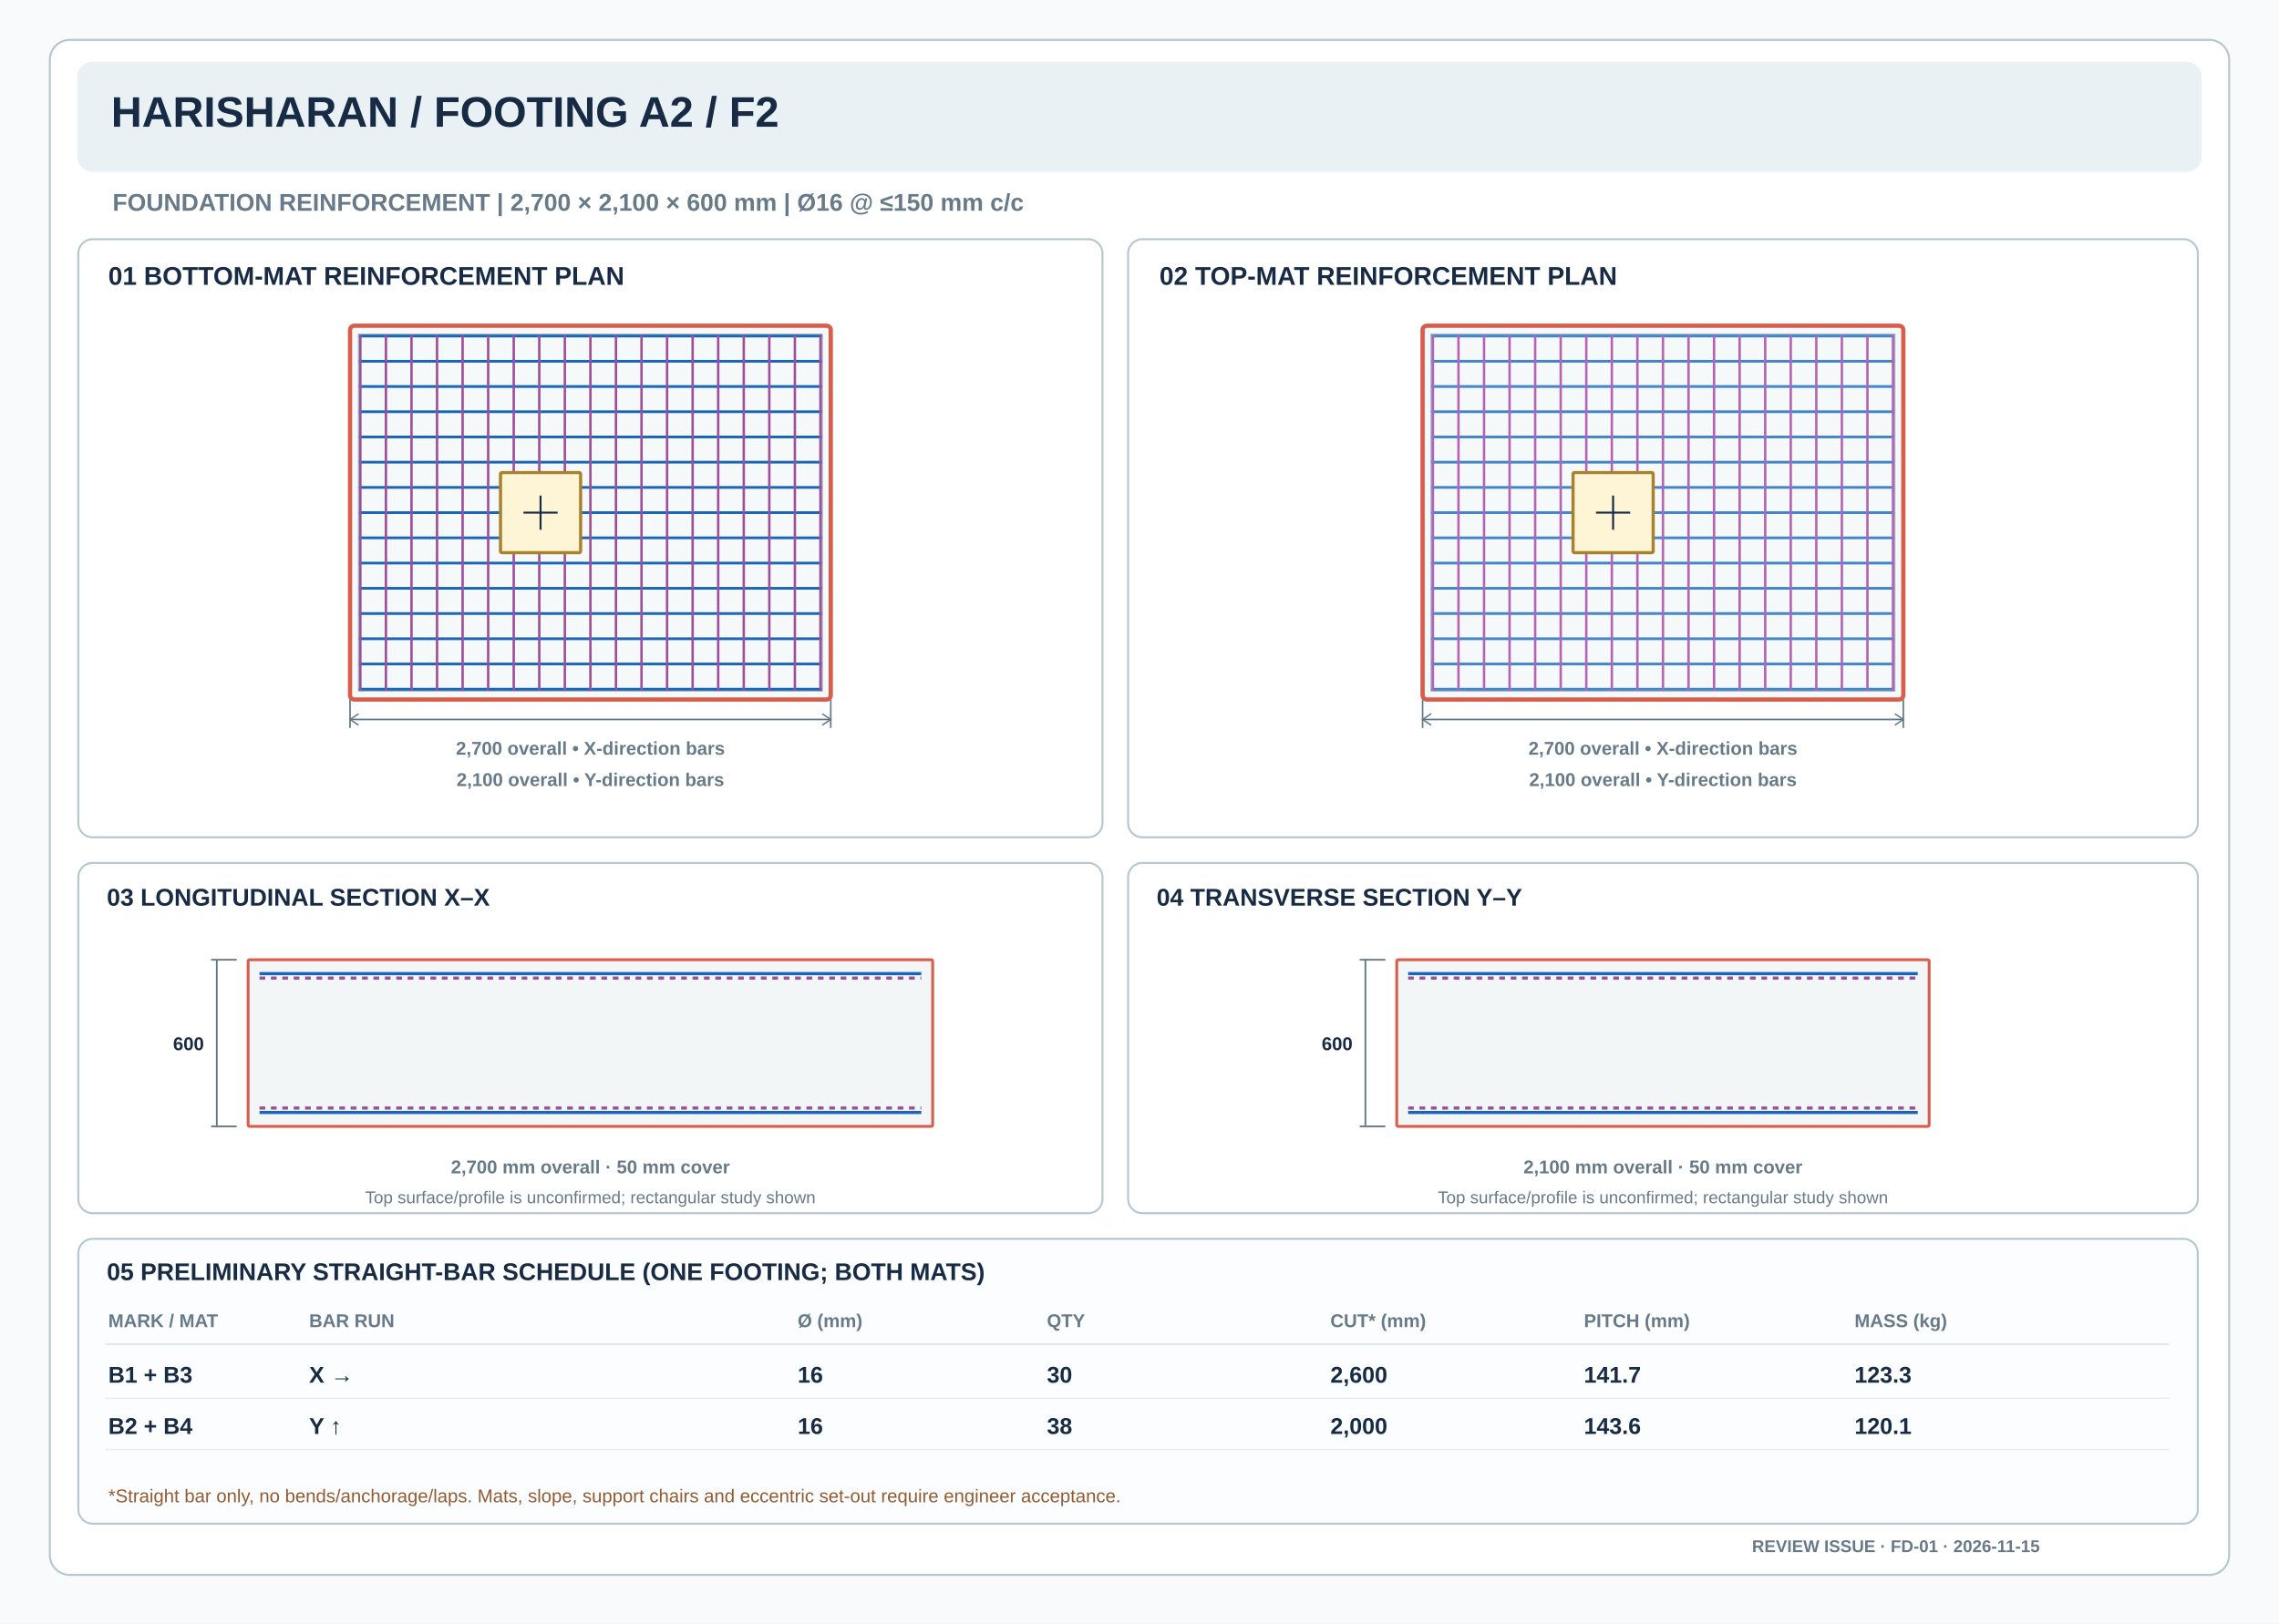
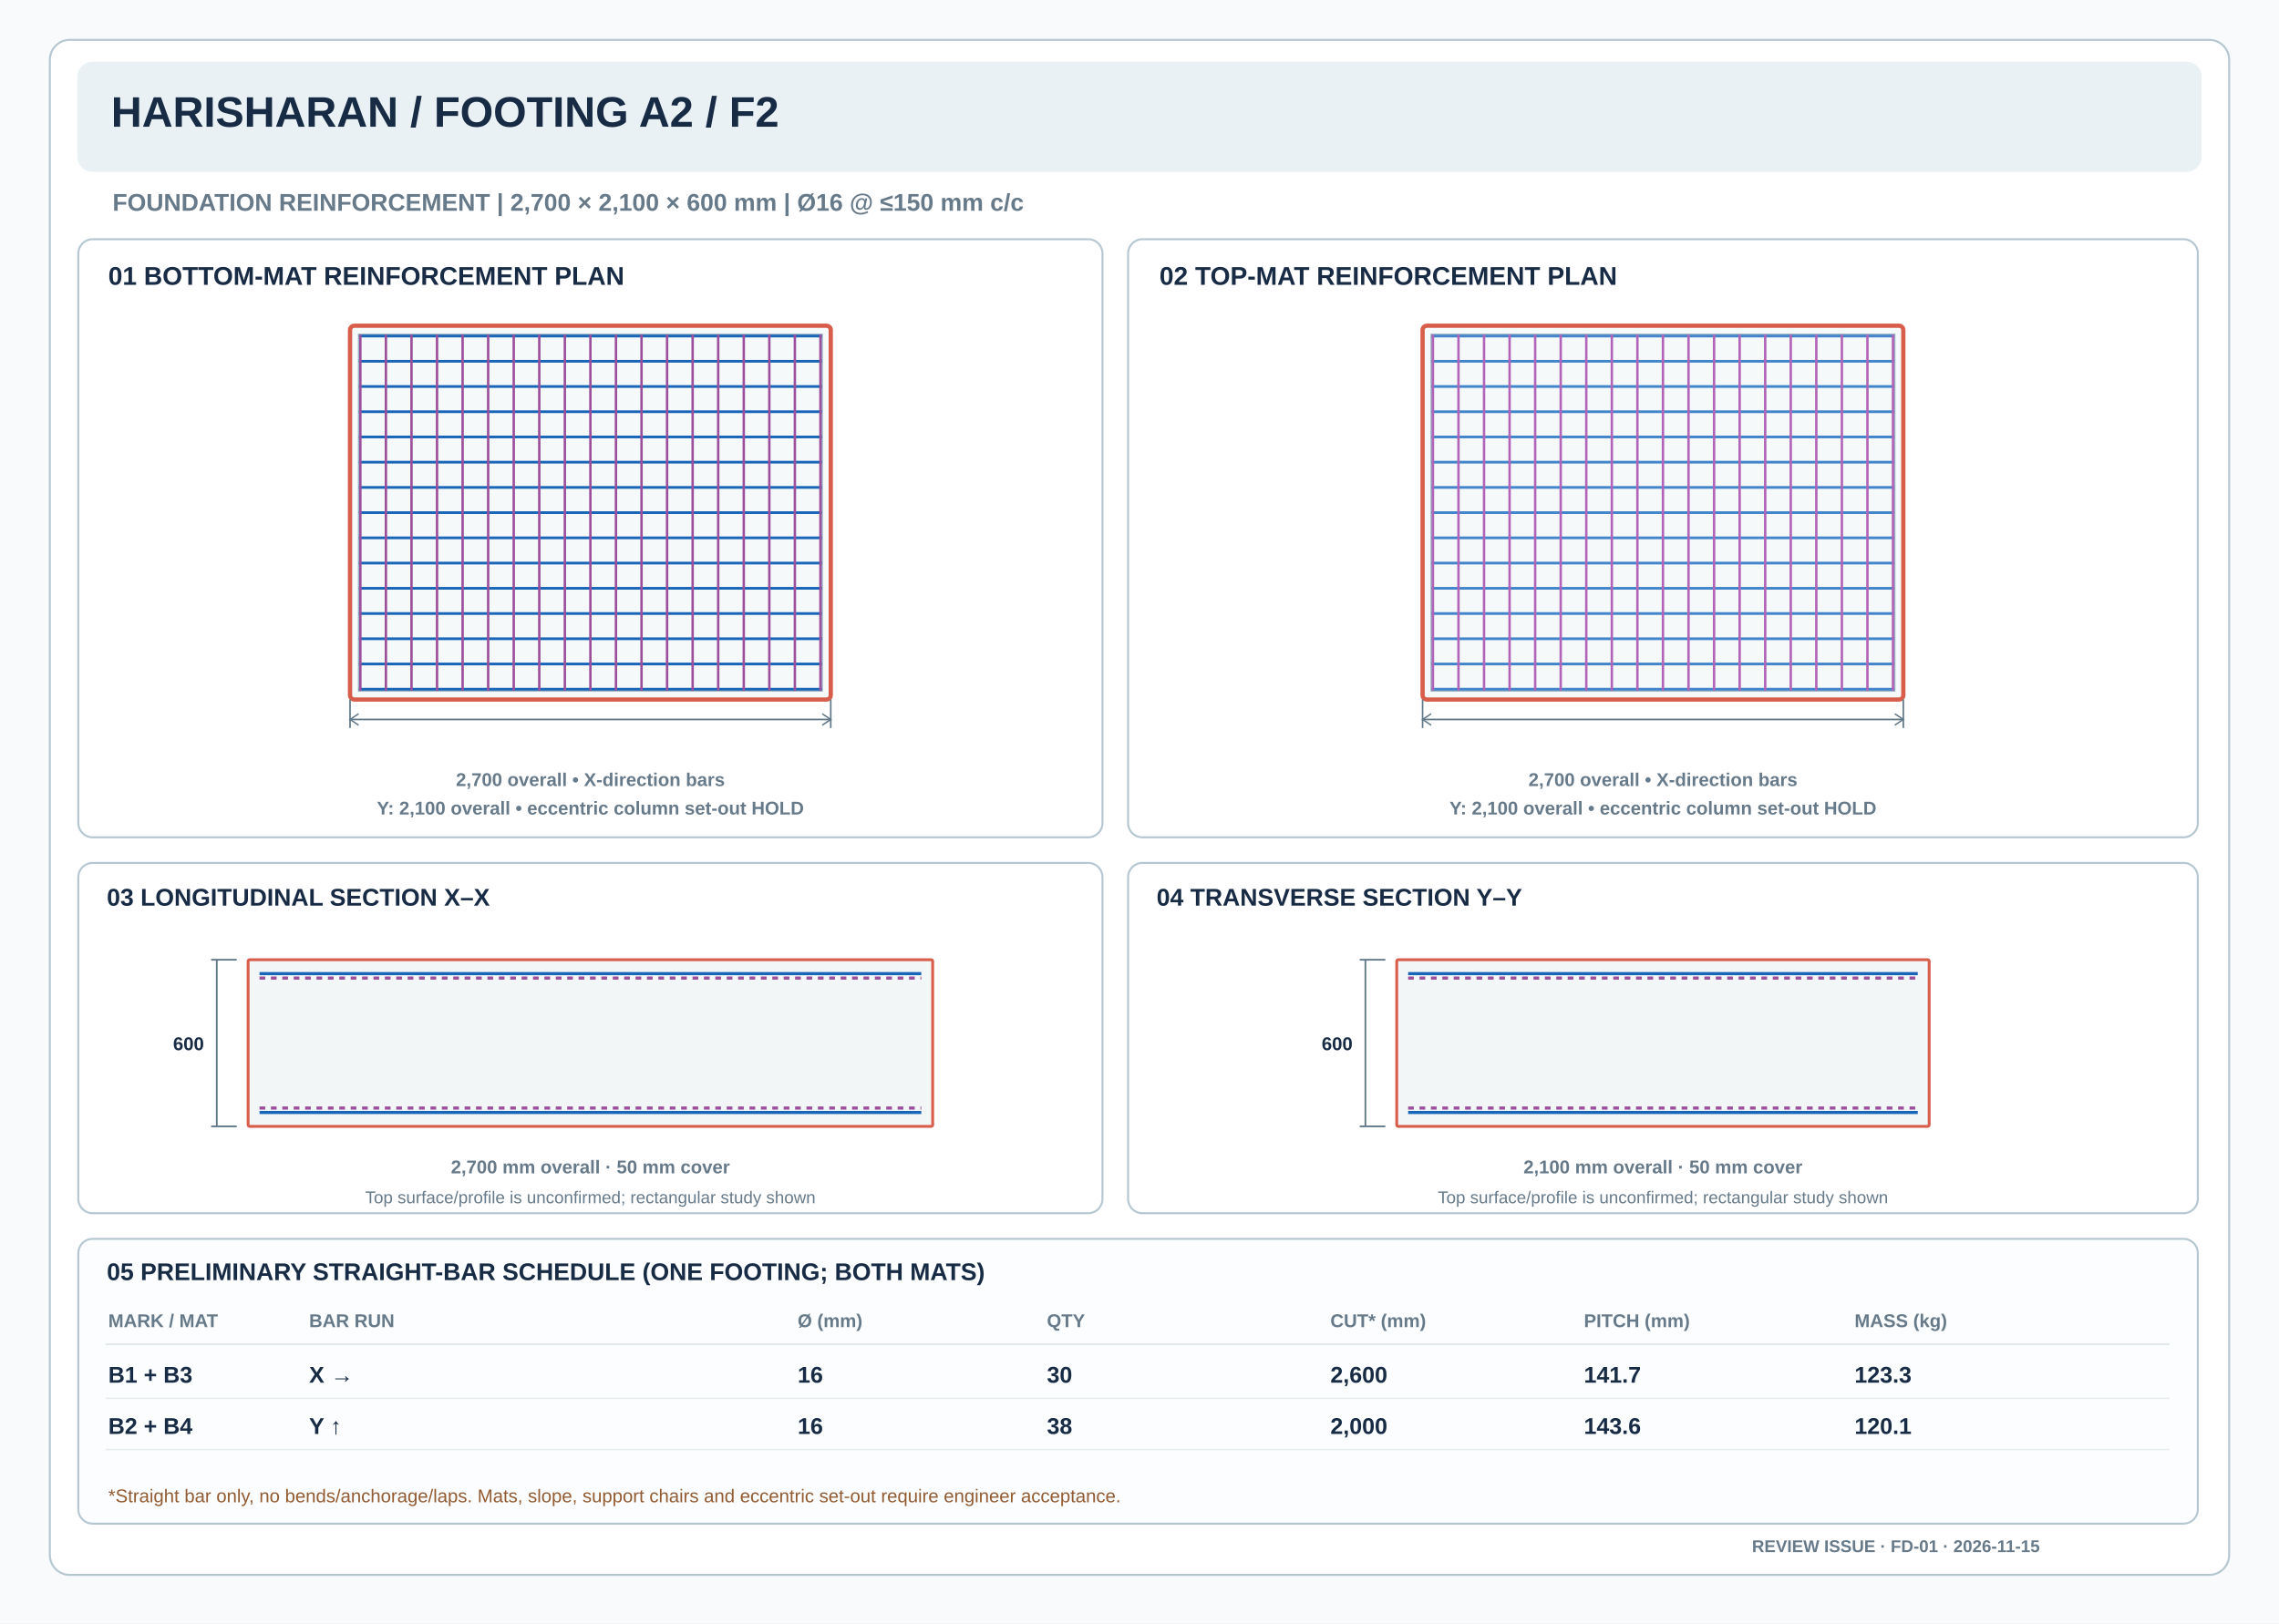
<svg xmlns="http://www.w3.org/2000/svg" width="1600" height="1140" viewBox="0 0 1600 1140" role="img">
  <rect width="1600" height="1140" fill="#f8fafb" />
  <rect x="35" y="28" width="1530" height="1078" rx="14" fill="white" stroke="#b5c7d0" stroke-width="1.4" />
  <rect x="55" y="44" width="1490" height="76" rx="10" fill="#eaf1f5" stroke="#eaf1f5" stroke-width="1.4" />
  <text x="78" y="89" font-family="Arial,Helvetica,sans-serif" font-size="30" font-weight="700" fill="#182b44" text-anchor="start">HARISHARAN  /  FOOTING A2  /  F2</text>
  <text x="79" y="148" font-family="Arial,Helvetica,sans-serif" font-size="17" font-weight="600" fill="#677a89" text-anchor="start">FOUNDATION REINFORCEMENT   |   2,700 × 2,100 × 600 mm   |   Ø16 @ ≤150 mm c/c</text>
  <rect x="55" y="168" width="719" height="420" rx="10" fill="white" stroke="#b5c7d0" stroke-width="1.4" />
  <rect x="792" y="168" width="751" height="420" rx="10" fill="white" stroke="#b5c7d0" stroke-width="1.4" />
  <text x="76" y="200" font-family="Arial,Helvetica,sans-serif" font-size="18" font-weight="700" fill="#182b44" text-anchor="start">01  BOTTOM-MAT REINFORCEMENT PLAN</text>
  <text x="814" y="200" font-family="Arial,Helvetica,sans-serif" font-size="18" font-weight="700" fill="#182b44" text-anchor="start">02  TOP-MAT REINFORCEMENT PLAN</text>
  <rect x="245.75" y="228.75" width="337.5" height="262.5" rx="3" fill="#f6f9fa" stroke="#d85e4b" stroke-width="3" />
  <rect x="252.0" y="235.0" width="325.0" height="250.0" rx="0" fill="none" stroke="#9ab1c0" stroke-width="1.4" />
  <line x1="252.0" y1="236.0" x2="577.0" y2="236.0" stroke="#1965b8" stroke-width="1.9" />
  <line x1="252.0" y1="253.71" x2="577.0" y2="253.71" stroke="#1965b8" stroke-width="1.9" />
  <line x1="252.0" y1="271.43" x2="577.0" y2="271.43" stroke="#1965b8" stroke-width="1.9" />
  <line x1="252.0" y1="289.14" x2="577.0" y2="289.14" stroke="#1965b8" stroke-width="1.9" />
  <line x1="252.0" y1="306.86" x2="577.0" y2="306.86" stroke="#1965b8" stroke-width="1.9" />
  <line x1="252.0" y1="324.57" x2="577.0" y2="324.57" stroke="#1965b8" stroke-width="1.9" />
  <line x1="252.0" y1="342.29" x2="577.0" y2="342.29" stroke="#1965b8" stroke-width="1.9" />
  <line x1="252.0" y1="360.0" x2="577.0" y2="360.0" stroke="#1965b8" stroke-width="1.9" />
  <line x1="252.0" y1="377.71" x2="577.0" y2="377.71" stroke="#1965b8" stroke-width="1.9" />
  <line x1="252.0" y1="395.43" x2="577.0" y2="395.43" stroke="#1965b8" stroke-width="1.9" />
  <line x1="252.0" y1="413.14" x2="577.0" y2="413.14" stroke="#1965b8" stroke-width="1.9" />
  <line x1="252.0" y1="430.86" x2="577.0" y2="430.86" stroke="#1965b8" stroke-width="1.9" />
  <line x1="252.0" y1="448.57" x2="577.0" y2="448.57" stroke="#1965b8" stroke-width="1.9" />
  <line x1="252.0" y1="466.29" x2="577.0" y2="466.29" stroke="#1965b8" stroke-width="1.9" />
  <line x1="252.0" y1="484.0" x2="577.0" y2="484.0" stroke="#1965b8" stroke-width="1.9" />
  <line x1="253.0" y1="235.0" x2="253.0" y2="485.0" stroke="#9b4f9d" stroke-width="1.7" />
  <line x1="270.94" y1="235.0" x2="270.94" y2="485.0" stroke="#9b4f9d" stroke-width="1.7" />
  <line x1="288.89" y1="235.0" x2="288.89" y2="485.0" stroke="#9b4f9d" stroke-width="1.7" />
  <line x1="306.83" y1="235.0" x2="306.83" y2="485.0" stroke="#9b4f9d" stroke-width="1.7" />
  <line x1="324.78" y1="235.0" x2="324.78" y2="485.0" stroke="#9b4f9d" stroke-width="1.7" />
  <line x1="342.72" y1="235.0" x2="342.72" y2="485.0" stroke="#9b4f9d" stroke-width="1.7" />
  <line x1="360.67" y1="235.0" x2="360.67" y2="485.0" stroke="#9b4f9d" stroke-width="1.7" />
  <line x1="378.61" y1="235.0" x2="378.61" y2="485.0" stroke="#9b4f9d" stroke-width="1.7" />
  <line x1="396.56" y1="235.0" x2="396.56" y2="485.0" stroke="#9b4f9d" stroke-width="1.7" />
  <line x1="414.5" y1="235.0" x2="414.5" y2="485.0" stroke="#9b4f9d" stroke-width="1.7" />
  <line x1="432.44" y1="235.0" x2="432.44" y2="485.0" stroke="#9b4f9d" stroke-width="1.7" />
  <line x1="450.39" y1="235.0" x2="450.39" y2="485.0" stroke="#9b4f9d" stroke-width="1.7" />
  <line x1="468.33" y1="235.0" x2="468.33" y2="485.0" stroke="#9b4f9d" stroke-width="1.7" />
  <line x1="486.28" y1="235.0" x2="486.28" y2="485.0" stroke="#9b4f9d" stroke-width="1.7" />
  <line x1="504.22" y1="235.0" x2="504.22" y2="485.0" stroke="#9b4f9d" stroke-width="1.7" />
  <line x1="522.17" y1="235.0" x2="522.17" y2="485.0" stroke="#9b4f9d" stroke-width="1.7" />
  <line x1="540.11" y1="235.0" x2="540.11" y2="485.0" stroke="#9b4f9d" stroke-width="1.7" />
  <line x1="558.06" y1="235.0" x2="558.06" y2="485.0" stroke="#9b4f9d" stroke-width="1.7" />
  <line x1="576.0" y1="235.0" x2="576.0" y2="485.0" stroke="#9b4f9d" stroke-width="1.7" />
-   <rect x="351.38" y="331.88" width="56.25" height="56.25" rx="1" fill="#fdf5d6" stroke="#a98129" stroke-width="2.2" />
-   <line x1="367.5" y1="360" x2="391.5" y2="360" stroke="#182b44" stroke-width="1.4" />
-   <line x1="379.5" y1="348" x2="379.5" y2="372" stroke="#182b44" stroke-width="1.4" />
  <line x1="245.75" y1="491.25" x2="245.75" y2="511.25" stroke="#607888" stroke-width="1.1" />
  <line x1="583.25" y1="491.25" x2="583.25" y2="511.25" stroke="#607888" stroke-width="1.1" />
  <line x1="245.75" y1="505.25" x2="583.25" y2="505.25" stroke="#607888" stroke-width="1.15" />
  <path d="M251.75 501.25 L245.75 505.25 L251.75 509.25 M577.25 501.25 L583.25 505.25 L577.25 509.25" stroke="#607888" fill="none" />
-   <text x="414.5" y="530" font-family="Arial,Helvetica,sans-serif" font-size="13" font-weight="600" fill="#677a89" text-anchor="middle">2,700 overall  •  X-direction bars</text>
-   <text x="414.5" y="552" font-family="Arial,Helvetica,sans-serif" font-size="13" font-weight="600" fill="#677a89" text-anchor="middle">2,100 overall  •  Y-direction bars</text>
+   <text x="414.5" y="552" font-family="Arial,Helvetica,sans-serif" font-size="13" font-weight="600" fill="#677a89" text-anchor="middle">2,700 overall  •  X-direction bars</text>
+   <text x="414.5" y="572" font-family="Arial,Helvetica,sans-serif" font-size="13" font-weight="600" fill="#677a89" text-anchor="middle">Y: 2,100 overall  •  eccentric column set-out HOLD</text>
  <rect x="998.75" y="228.75" width="337.5" height="262.5" rx="3" fill="#f6f9fa" stroke="#d85e4b" stroke-width="3" />
  <rect x="1005.0" y="235.0" width="325.0" height="250.0" rx="0" fill="none" stroke="#9ab1c0" stroke-width="1.4" />
  <line x1="1005.0" y1="236.0" x2="1330.0" y2="236.0" stroke="#4385cb" stroke-width="1.9" />
  <line x1="1005.0" y1="253.71" x2="1330.0" y2="253.71" stroke="#4385cb" stroke-width="1.9" />
  <line x1="1005.0" y1="271.43" x2="1330.0" y2="271.43" stroke="#4385cb" stroke-width="1.9" />
  <line x1="1005.0" y1="289.14" x2="1330.0" y2="289.14" stroke="#4385cb" stroke-width="1.9" />
  <line x1="1005.0" y1="306.86" x2="1330.0" y2="306.86" stroke="#4385cb" stroke-width="1.9" />
  <line x1="1005.0" y1="324.57" x2="1330.0" y2="324.57" stroke="#4385cb" stroke-width="1.9" />
  <line x1="1005.0" y1="342.29" x2="1330.0" y2="342.29" stroke="#4385cb" stroke-width="1.9" />
  <line x1="1005.0" y1="360.0" x2="1330.0" y2="360.0" stroke="#4385cb" stroke-width="1.9" />
  <line x1="1005.0" y1="377.71" x2="1330.0" y2="377.71" stroke="#4385cb" stroke-width="1.9" />
  <line x1="1005.0" y1="395.43" x2="1330.0" y2="395.43" stroke="#4385cb" stroke-width="1.9" />
  <line x1="1005.0" y1="413.14" x2="1330.0" y2="413.14" stroke="#4385cb" stroke-width="1.9" />
  <line x1="1005.0" y1="430.86" x2="1330.0" y2="430.86" stroke="#4385cb" stroke-width="1.9" />
  <line x1="1005.0" y1="448.57" x2="1330.0" y2="448.57" stroke="#4385cb" stroke-width="1.9" />
  <line x1="1005.0" y1="466.29" x2="1330.0" y2="466.29" stroke="#4385cb" stroke-width="1.9" />
  <line x1="1005.0" y1="484.0" x2="1330.0" y2="484.0" stroke="#4385cb" stroke-width="1.9" />
  <line x1="1006.0" y1="235.0" x2="1006.0" y2="485.0" stroke="#b264b8" stroke-width="1.7" />
  <line x1="1023.94" y1="235.0" x2="1023.94" y2="485.0" stroke="#b264b8" stroke-width="1.7" />
  <line x1="1041.89" y1="235.0" x2="1041.89" y2="485.0" stroke="#b264b8" stroke-width="1.7" />
  <line x1="1059.83" y1="235.0" x2="1059.83" y2="485.0" stroke="#b264b8" stroke-width="1.7" />
  <line x1="1077.78" y1="235.0" x2="1077.78" y2="485.0" stroke="#b264b8" stroke-width="1.7" />
  <line x1="1095.72" y1="235.0" x2="1095.72" y2="485.0" stroke="#b264b8" stroke-width="1.7" />
  <line x1="1113.67" y1="235.0" x2="1113.67" y2="485.0" stroke="#b264b8" stroke-width="1.7" />
  <line x1="1131.61" y1="235.0" x2="1131.61" y2="485.0" stroke="#b264b8" stroke-width="1.7" />
  <line x1="1149.56" y1="235.0" x2="1149.56" y2="485.0" stroke="#b264b8" stroke-width="1.7" />
  <line x1="1167.5" y1="235.0" x2="1167.5" y2="485.0" stroke="#b264b8" stroke-width="1.7" />
  <line x1="1185.44" y1="235.0" x2="1185.44" y2="485.0" stroke="#b264b8" stroke-width="1.7" />
  <line x1="1203.39" y1="235.0" x2="1203.39" y2="485.0" stroke="#b264b8" stroke-width="1.7" />
  <line x1="1221.33" y1="235.0" x2="1221.33" y2="485.0" stroke="#b264b8" stroke-width="1.7" />
  <line x1="1239.28" y1="235.0" x2="1239.28" y2="485.0" stroke="#b264b8" stroke-width="1.7" />
  <line x1="1257.22" y1="235.0" x2="1257.22" y2="485.0" stroke="#b264b8" stroke-width="1.7" />
  <line x1="1275.17" y1="235.0" x2="1275.17" y2="485.0" stroke="#b264b8" stroke-width="1.7" />
  <line x1="1293.11" y1="235.0" x2="1293.11" y2="485.0" stroke="#b264b8" stroke-width="1.7" />
  <line x1="1311.06" y1="235.0" x2="1311.06" y2="485.0" stroke="#b264b8" stroke-width="1.7" />
  <line x1="1329.0" y1="235.0" x2="1329.0" y2="485.0" stroke="#b264b8" stroke-width="1.7" />
-   <rect x="1104.38" y="331.88" width="56.25" height="56.25" rx="1" fill="#fdf5d6" stroke="#a98129" stroke-width="2.2" />
-   <line x1="1120.5" y1="360" x2="1144.5" y2="360" stroke="#182b44" stroke-width="1.4" />
-   <line x1="1132.5" y1="348" x2="1132.5" y2="372" stroke="#182b44" stroke-width="1.4" />
  <line x1="998.75" y1="491.25" x2="998.75" y2="511.25" stroke="#607888" stroke-width="1.1" />
  <line x1="1336.25" y1="491.25" x2="1336.25" y2="511.25" stroke="#607888" stroke-width="1.1" />
  <line x1="998.75" y1="505.25" x2="1336.25" y2="505.25" stroke="#607888" stroke-width="1.15" />
  <path d="M1004.75 501.25 L998.75 505.25 L1004.75 509.25 M1330.25 501.25 L1336.25 505.25 L1330.25 509.25" stroke="#607888" fill="none" />
-   <text x="1167.5" y="530" font-family="Arial,Helvetica,sans-serif" font-size="13" font-weight="600" fill="#677a89" text-anchor="middle">2,700 overall  •  X-direction bars</text>
-   <text x="1167.5" y="552" font-family="Arial,Helvetica,sans-serif" font-size="13" font-weight="600" fill="#677a89" text-anchor="middle">2,100 overall  •  Y-direction bars</text>
+   <text x="1167.5" y="552" font-family="Arial,Helvetica,sans-serif" font-size="13" font-weight="600" fill="#677a89" text-anchor="middle">2,700 overall  •  X-direction bars</text>
+   <text x="1167.5" y="572" font-family="Arial,Helvetica,sans-serif" font-size="13" font-weight="600" fill="#677a89" text-anchor="middle">Y: 2,100 overall  •  eccentric column set-out HOLD</text>
  <rect x="55" y="606" width="719" height="246" rx="10" fill="#ffffff" stroke="#b5c7d0" stroke-width="1.4" />
  <rect x="792" y="606" width="751" height="246" rx="10" fill="#ffffff" stroke="#b5c7d0" stroke-width="1.4" />
  <text x="75" y="636" font-family="Arial,Helvetica,sans-serif" font-size="17" font-weight="700" fill="#182b44" text-anchor="start">03  LONGITUDINAL SECTION  X–X</text>
  <text x="812" y="636" font-family="Arial,Helvetica,sans-serif" font-size="17" font-weight="700" fill="#182b44" text-anchor="start">04  TRANSVERSE SECTION  Y–Y</text>
  <rect x="174.2" y="674" width="480.6" height="117.0" rx="1" fill="#f2f6f7" stroke="#d85e4b" stroke-width="2" />
  <line x1="182.2" y1="683.75" x2="646.8" y2="683.75" stroke="#1965b8" stroke-width="2.2" />
  <line x1="182.2" y1="686.87" x2="646.8" y2="686.87" stroke="#9b4f9d" stroke-width="2.2" stroke-dasharray="4 4" />
  <line x1="182.2" y1="778.13" x2="646.8" y2="778.13" stroke="#9b4f9d" stroke-width="2.2" stroke-dasharray="4 4" />
  <line x1="182.2" y1="781.25" x2="646.8" y2="781.25" stroke="#1965b8" stroke-width="2.2" />
  <line x1="152.2" y1="674" x2="152.2" y2="791.0" stroke="#607888" stroke-width="1.2" />
  <line x1="148.2" y1="674" x2="166.2" y2="674" stroke="#607888" stroke-width="1.2" />
  <line x1="148.2" y1="791.0" x2="166.2" y2="791.0" stroke="#607888" stroke-width="1.2" />
  <text x="143.2" y="737.5" font-family="Arial,Helvetica,sans-serif" font-size="13" font-weight="700" fill="#182b44" text-anchor="end">600</text>
  <text x="414.5" y="824" font-family="Arial,Helvetica,sans-serif" font-size="13" font-weight="600" fill="#677a89" text-anchor="middle">2,700 mm overall  ·  50 mm cover</text>
  <text x="414.5" y="845" font-family="Arial,Helvetica,sans-serif" font-size="12" font-weight="500" fill="#677a89" text-anchor="middle">Top surface/profile is unconfirmed; rectangular study shown</text>
  <rect x="980.6" y="674" width="373.8" height="117.0" rx="1" fill="#f2f6f7" stroke="#d85e4b" stroke-width="2" />
  <line x1="988.6" y1="683.75" x2="1346.4" y2="683.75" stroke="#1965b8" stroke-width="2.2" />
  <line x1="988.6" y1="686.87" x2="1346.4" y2="686.87" stroke="#9b4f9d" stroke-width="2.2" stroke-dasharray="4 4" />
  <line x1="988.6" y1="778.13" x2="1346.4" y2="778.13" stroke="#9b4f9d" stroke-width="2.2" stroke-dasharray="4 4" />
  <line x1="988.6" y1="781.25" x2="1346.4" y2="781.25" stroke="#1965b8" stroke-width="2.2" />
  <line x1="958.6" y1="674" x2="958.6" y2="791.0" stroke="#607888" stroke-width="1.2" />
  <line x1="954.6" y1="674" x2="972.6" y2="674" stroke="#607888" stroke-width="1.2" />
  <line x1="954.6" y1="791.0" x2="972.6" y2="791.0" stroke="#607888" stroke-width="1.2" />
  <text x="949.6" y="737.5" font-family="Arial,Helvetica,sans-serif" font-size="13" font-weight="700" fill="#182b44" text-anchor="end">600</text>
  <text x="1167.5" y="824" font-family="Arial,Helvetica,sans-serif" font-size="13" font-weight="600" fill="#677a89" text-anchor="middle">2,100 mm overall  ·  50 mm cover</text>
  <text x="1167.5" y="845" font-family="Arial,Helvetica,sans-serif" font-size="12" font-weight="500" fill="#677a89" text-anchor="middle">Top surface/profile is unconfirmed; rectangular study shown</text>
  <rect x="55" y="870" width="1488" height="200" rx="10" fill="#fbfdfe" stroke="#b5c7d0" stroke-width="1.4" />
  <text x="75" y="899" font-family="Arial,Helvetica,sans-serif" font-size="17" font-weight="700" fill="#182b44" text-anchor="start">05  PRELIMINARY STRAIGHT-BAR SCHEDULE  (ONE FOOTING; BOTH MATS)</text>
  <text x="76" y="932" font-family="Arial,Helvetica,sans-serif" font-size="13" font-weight="700" fill="#677a89" text-anchor="start">MARK / MAT</text>
  <text x="217" y="932" font-family="Arial,Helvetica,sans-serif" font-size="13" font-weight="700" fill="#677a89" text-anchor="start">BAR RUN</text>
  <text x="560" y="932" font-family="Arial,Helvetica,sans-serif" font-size="13" font-weight="700" fill="#677a89" text-anchor="start">Ø (mm)</text>
  <text x="735" y="932" font-family="Arial,Helvetica,sans-serif" font-size="13" font-weight="700" fill="#677a89" text-anchor="start">QTY</text>
  <text x="934" y="932" font-family="Arial,Helvetica,sans-serif" font-size="13" font-weight="700" fill="#677a89" text-anchor="start">CUT* (mm)</text>
  <text x="1112" y="932" font-family="Arial,Helvetica,sans-serif" font-size="13" font-weight="700" fill="#677a89" text-anchor="start">PITCH (mm)</text>
  <text x="1302" y="932" font-family="Arial,Helvetica,sans-serif" font-size="13" font-weight="700" fill="#677a89" text-anchor="start">MASS (kg)</text>
  <line x1="74" y1="944" x2="1523" y2="944" stroke="#dbe3e8" stroke-width="1" />
  <text x="76" y="971" font-family="Arial,Helvetica,sans-serif" font-size="16" font-weight="600" fill="#182b44" text-anchor="start">B1 + B3</text>
  <text x="217" y="971" font-family="Arial,Helvetica,sans-serif" font-size="16" font-weight="600" fill="#182b44" text-anchor="start">X →</text>
  <text x="560" y="971" font-family="Arial,Helvetica,sans-serif" font-size="16" font-weight="600" fill="#182b44" text-anchor="start">16</text>
  <text x="735" y="971" font-family="Arial,Helvetica,sans-serif" font-size="16" font-weight="600" fill="#182b44" text-anchor="start">30</text>
  <text x="934" y="971" font-family="Arial,Helvetica,sans-serif" font-size="16" font-weight="600" fill="#182b44" text-anchor="start">2,600</text>
  <text x="1112" y="971" font-family="Arial,Helvetica,sans-serif" font-size="16" font-weight="600" fill="#182b44" text-anchor="start">141.7</text>
  <text x="1302" y="971" font-family="Arial,Helvetica,sans-serif" font-size="16" font-weight="600" fill="#182b44" text-anchor="start">123.3</text>
  <line x1="74" y1="982" x2="1523" y2="982" stroke="#e7edf1" stroke-width="1" />
  <text x="76" y="1007" font-family="Arial,Helvetica,sans-serif" font-size="16" font-weight="600" fill="#182b44" text-anchor="start">B2 + B4</text>
  <text x="217" y="1007" font-family="Arial,Helvetica,sans-serif" font-size="16" font-weight="600" fill="#182b44" text-anchor="start">Y ↑</text>
  <text x="560" y="1007" font-family="Arial,Helvetica,sans-serif" font-size="16" font-weight="600" fill="#182b44" text-anchor="start">16</text>
  <text x="735" y="1007" font-family="Arial,Helvetica,sans-serif" font-size="16" font-weight="600" fill="#182b44" text-anchor="start">38</text>
  <text x="934" y="1007" font-family="Arial,Helvetica,sans-serif" font-size="16" font-weight="600" fill="#182b44" text-anchor="start">2,000</text>
  <text x="1112" y="1007" font-family="Arial,Helvetica,sans-serif" font-size="16" font-weight="600" fill="#182b44" text-anchor="start">143.6</text>
  <text x="1302" y="1007" font-family="Arial,Helvetica,sans-serif" font-size="16" font-weight="600" fill="#182b44" text-anchor="start">120.1</text>
  <line x1="74" y1="1018" x2="1523" y2="1018" stroke="#e7edf1" stroke-width="1" />
  <text x="76" y="1055" font-family="Arial,Helvetica,sans-serif" font-size="13" font-weight="500" fill="#925b32" text-anchor="start">*Straight bar only, no bends/anchorage/laps. Mats, slope, support chairs and eccentric set-out require engineer acceptance.</text>
  <text x="1230" y="1090" font-family="Arial,Helvetica,sans-serif" font-size="12" font-weight="600" fill="#677a89" text-anchor="start">REVIEW ISSUE  ·  FD-01  ·  2026-11-15</text>
</svg>
